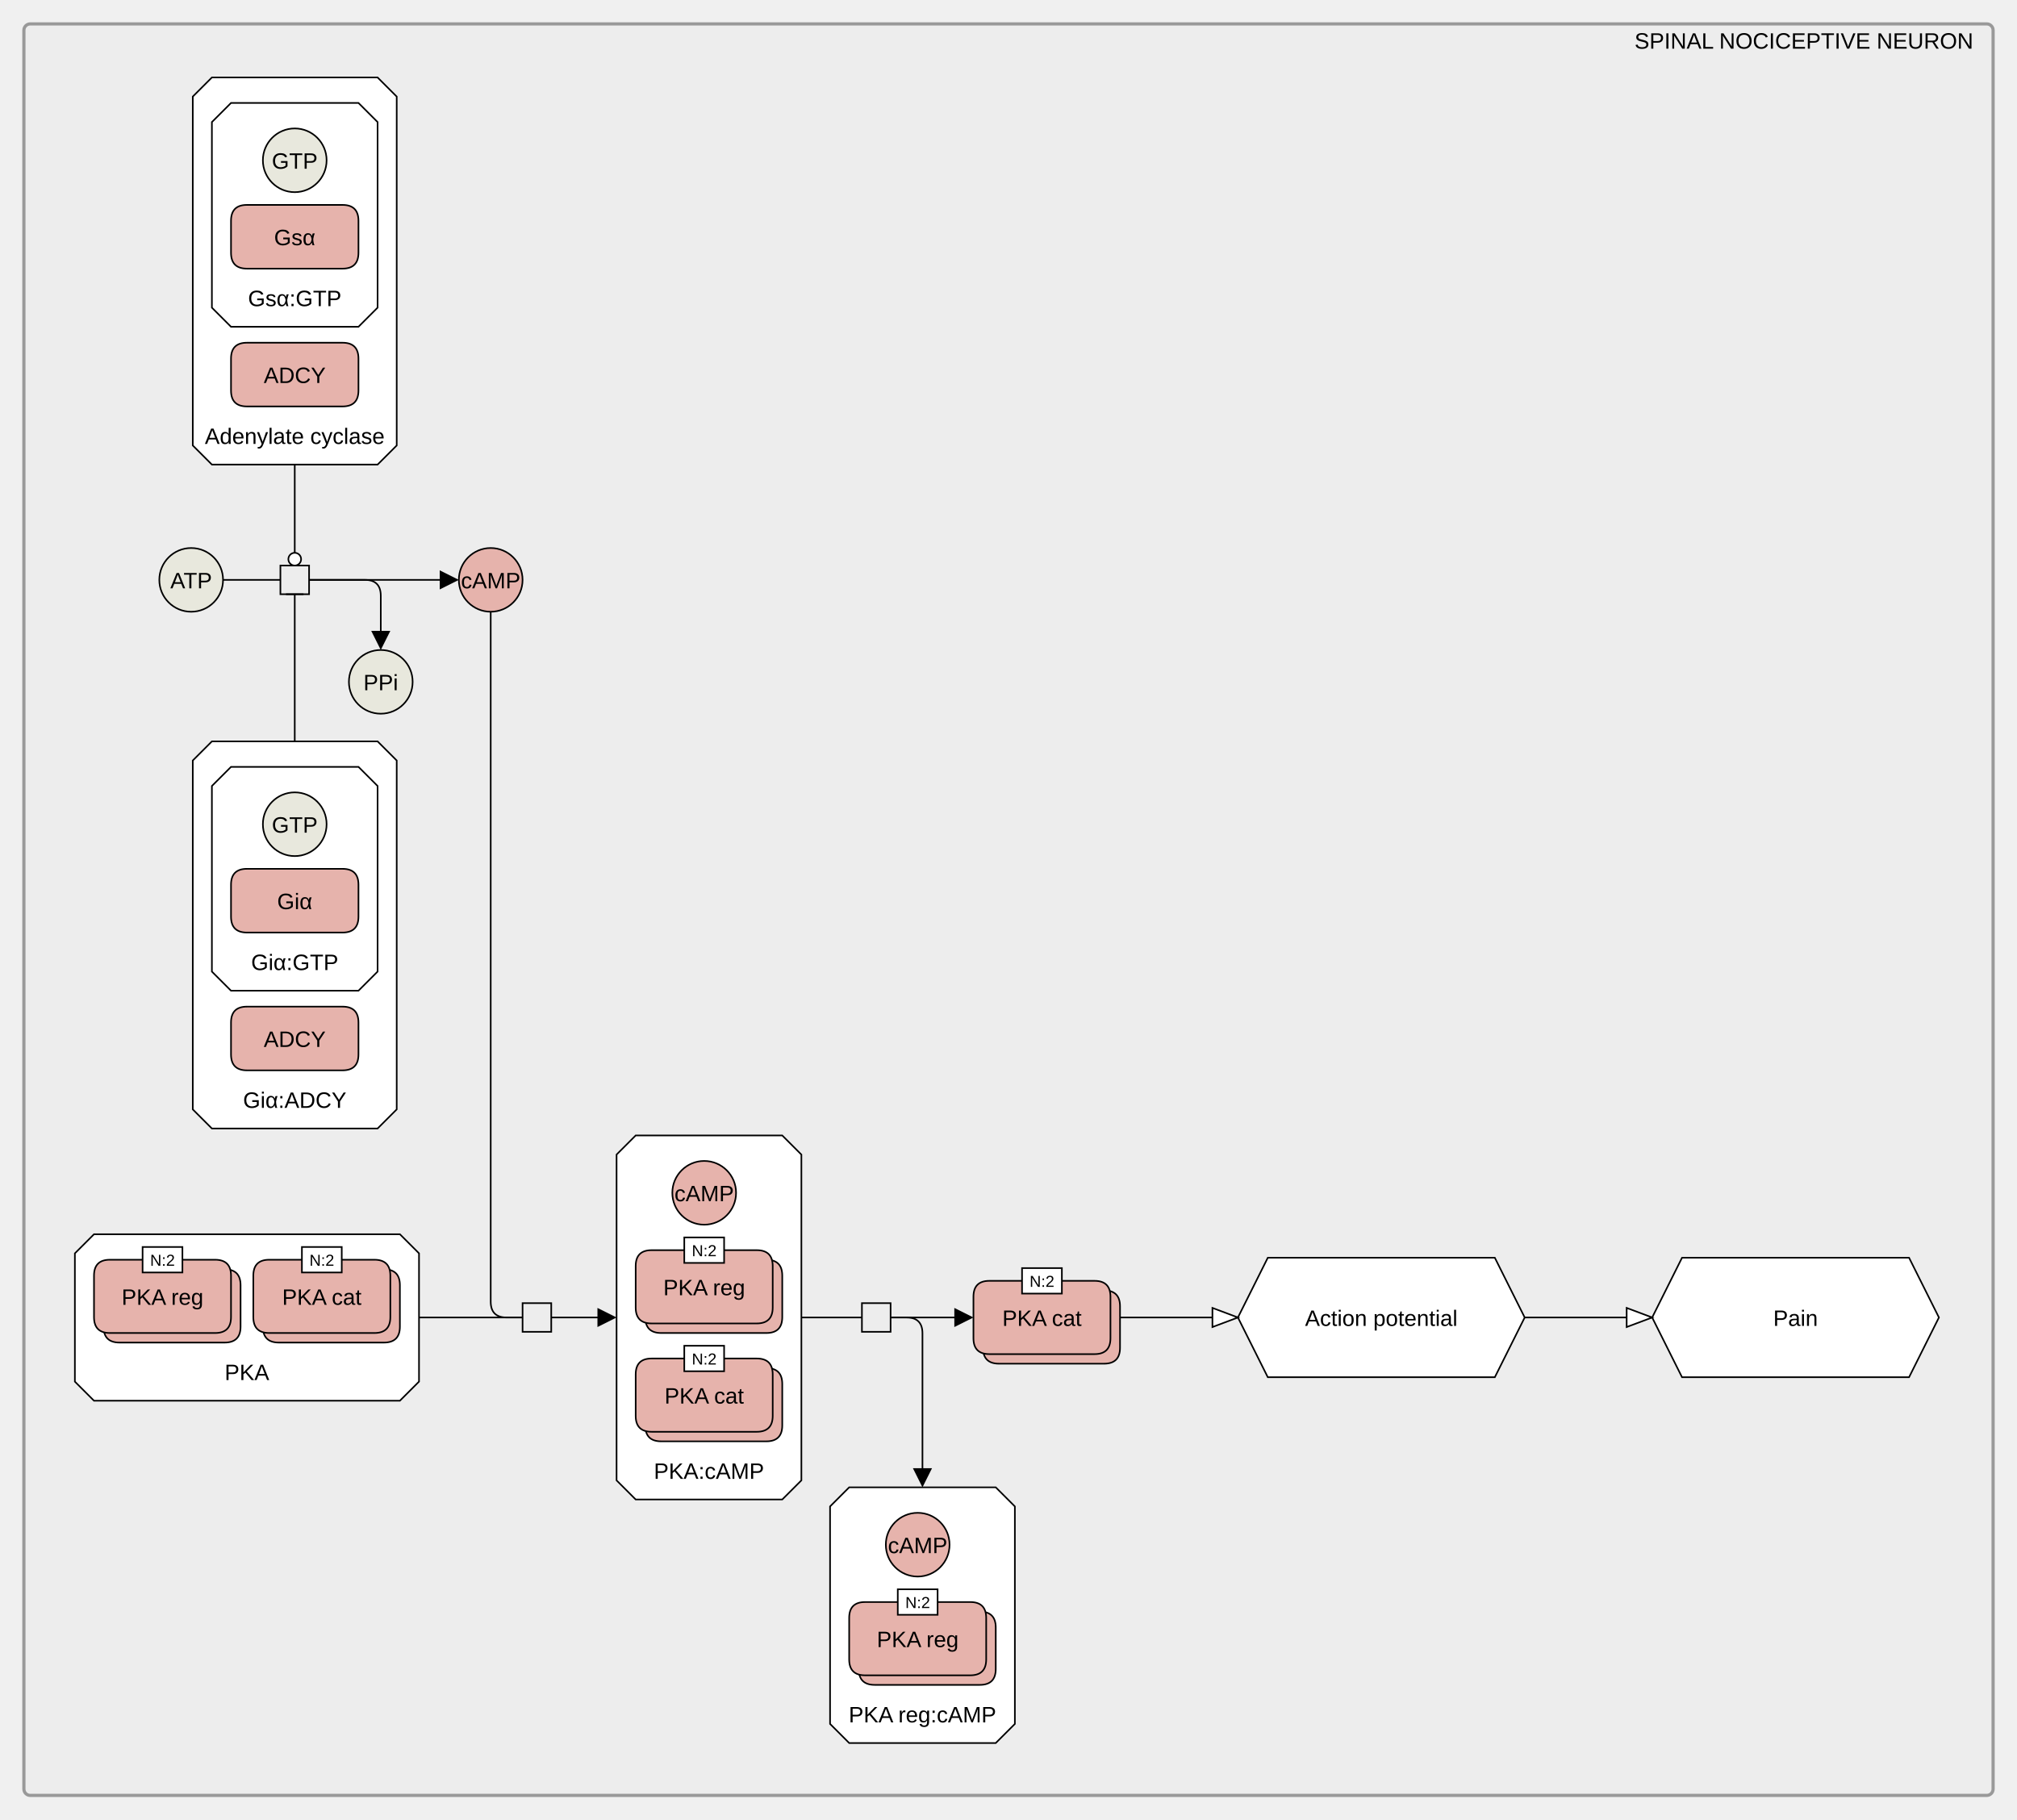
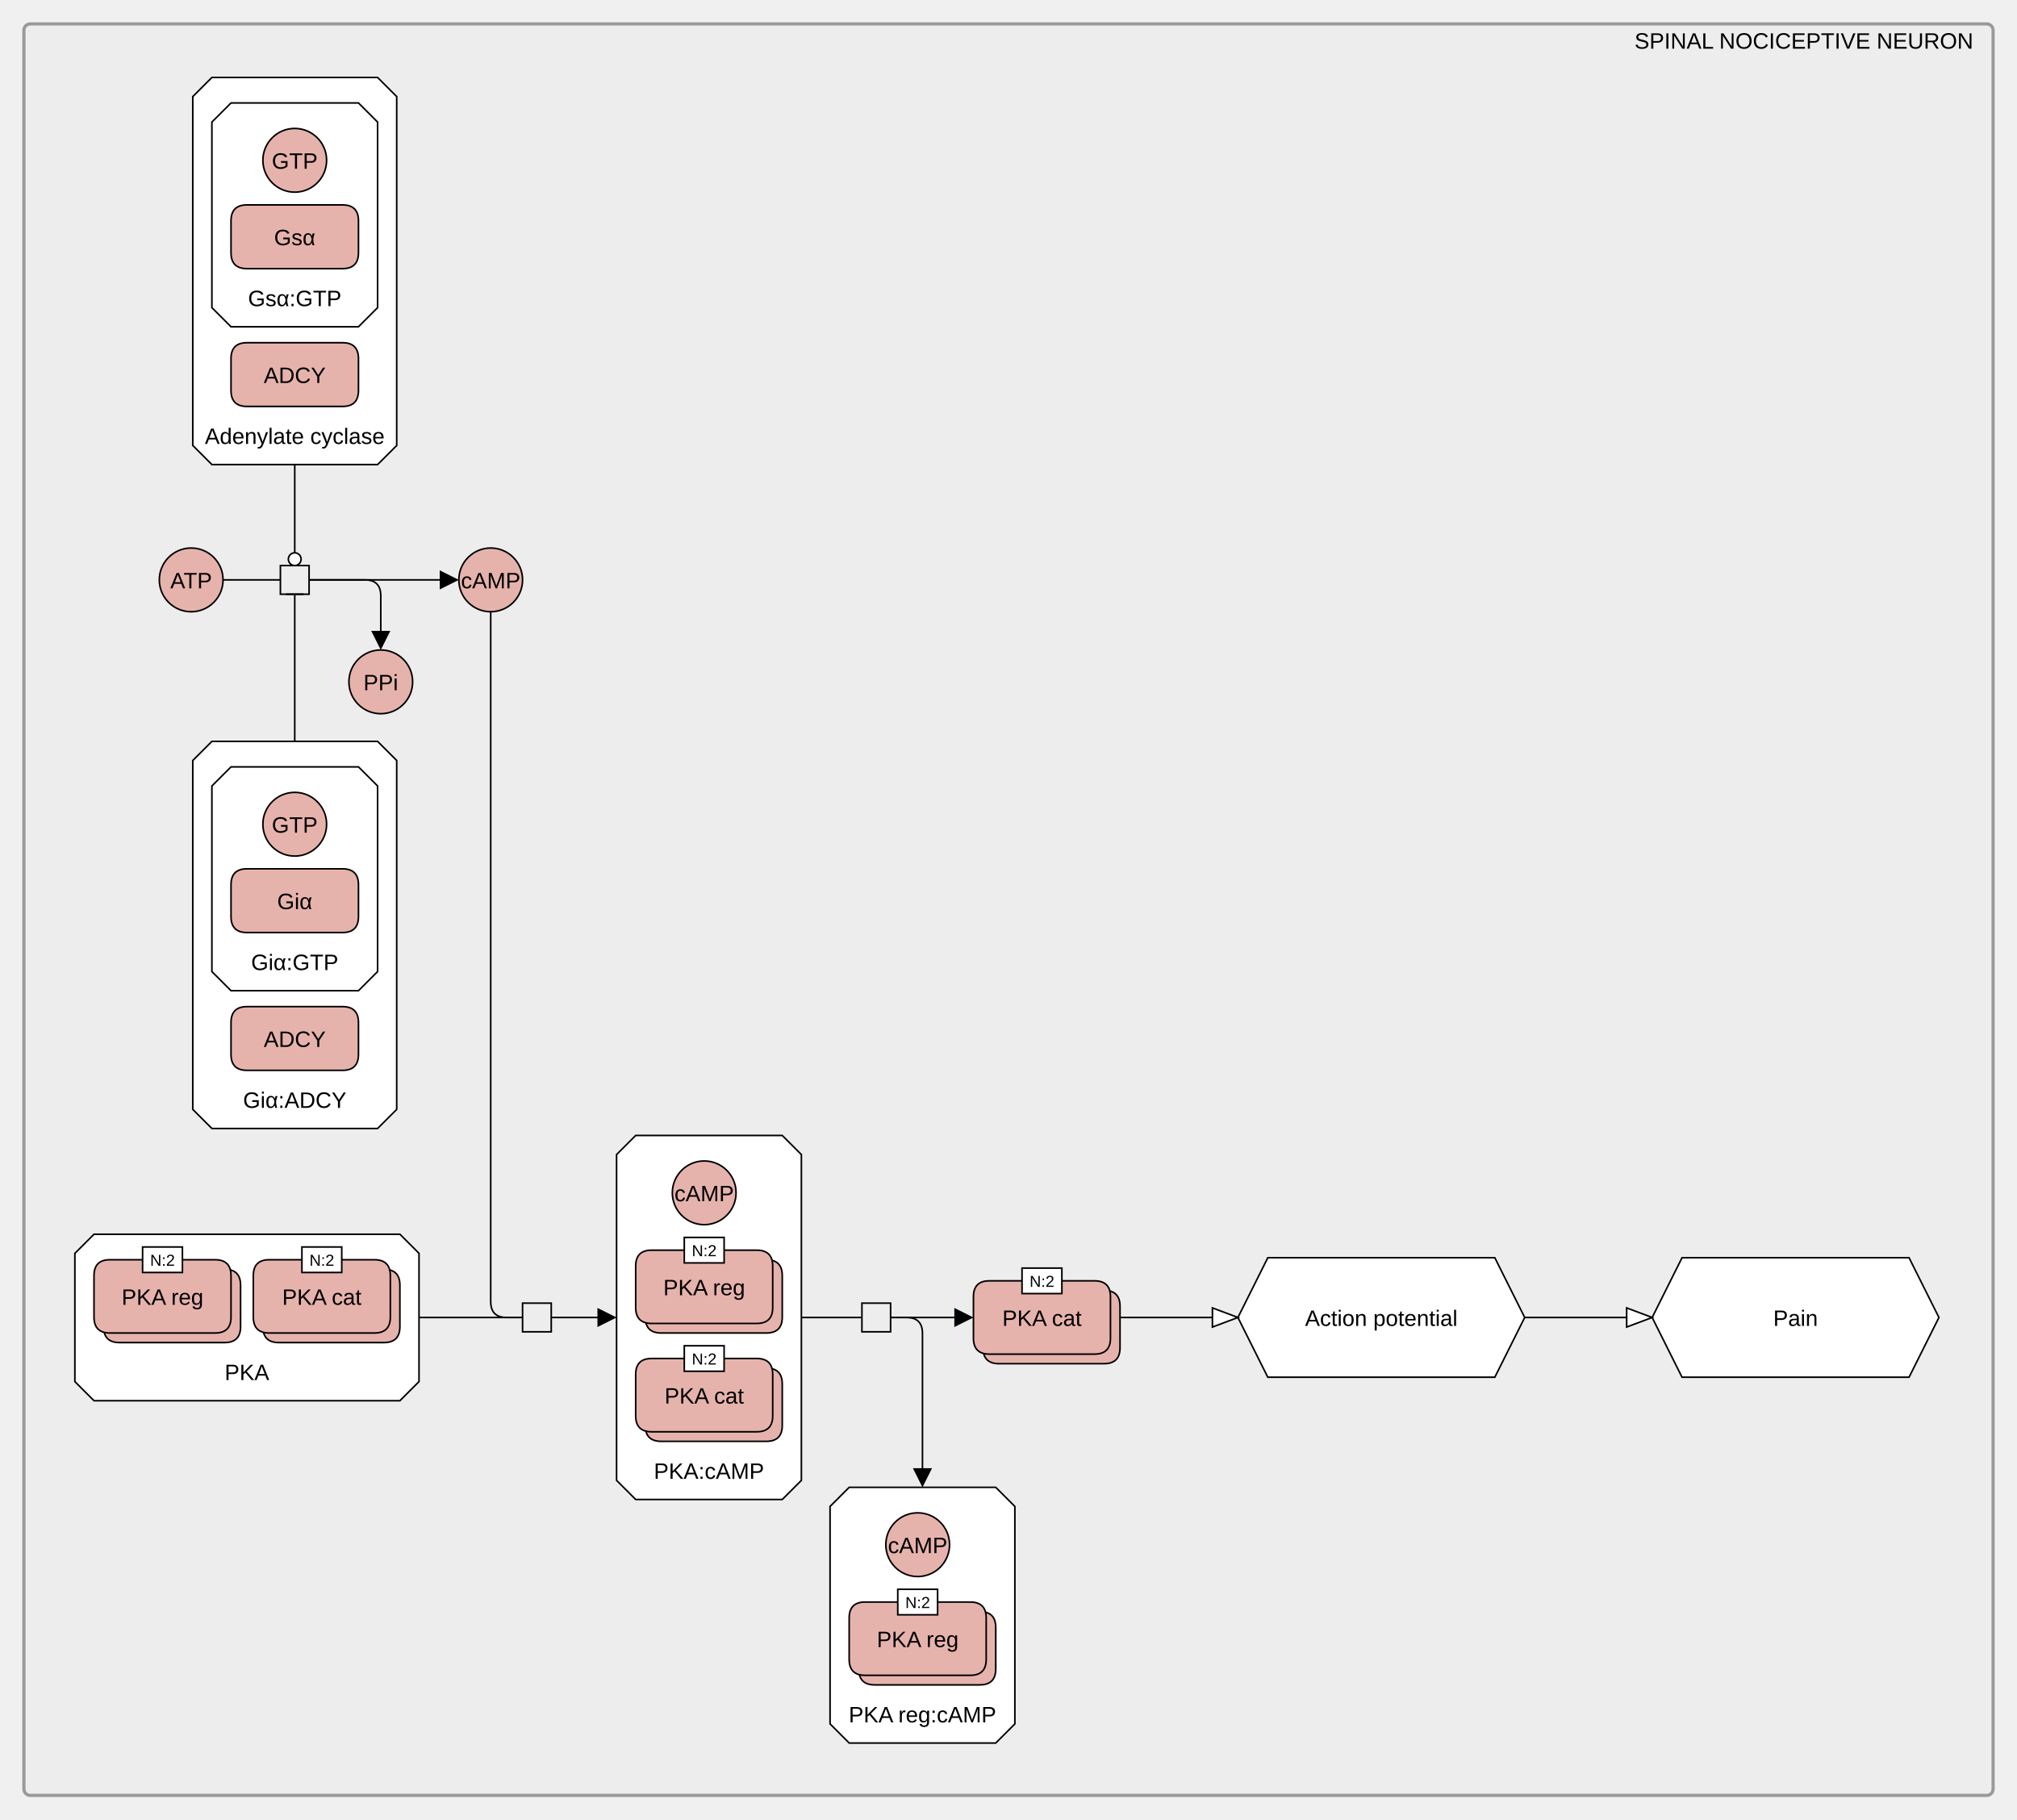
<svg xmlns="http://www.w3.org/2000/svg" width="1266" height="1142" viewBox="0 0 1266 1142" stroke-linecap="butt" stroke-miterlimit="10">
  <g transform="translate(-25,-29)">
    <path d="M40 48 C40 45.791 41.791 44 44 44 L1272 44 C1274.209 44 1276 45.791 1276 48 L1276 1152 C1276 1154.209 1274.209 1156 1272 1156 L44 1156 C41.791 1156 40 1154.209 40 1152 Z" fill="#999999" fill-opacity="0.031" stroke="none" />
    <path d="M40 48 C40 45.791 41.791 44 44 44 L1272 44 C1274.209 44 1276 45.791 1276 48 L1276 1152 C1276 1154.209 1274.209 1156 1272 1156 L44 1156 C41.791 1156 40 1154.209 40 1152 Z" fill="none" stroke="#999999" stroke-width="2" />
    <text x="1157.25" y="59.541" text-anchor="middle" font-family="'Dialog', Arial, Helvetica, sans-serif" font-size="14" fill="#000000" stroke="none" xml:space="preserve">SPINAL NOCICEPTIVE NEURON</text>
    <path d="M158 494.375 L262 494.375 L274 506.375 L274 725.375 L262 737.375 L158 737.375 L146 725.375 L146 506.375 Z" fill="#FFFFFF" stroke="none" />
    <path d="M158 494.375 L262 494.375 L274 506.375 L274 725.375 L262 737.375 L158 737.375 L146 725.375 L146 506.375 Z" fill="none" stroke="#000000" />
    <text x="210" y="724.416" text-anchor="middle" font-family="'Dialog', Arial, Helvetica, sans-serif" font-size="14" fill="#000000" stroke="none" xml:space="preserve">Giα:ADCY</text>
    <path d="M170 670.875 Q170 660.875 180 660.875 L240 660.875 Q250 660.875 250 670.875 L250 690.875 Q250 700.875 240 700.875 L180 700.875 Q170 700.875 170 690.875 Z" fill="#E6B3AC" stroke="none" />
    <path d="M170 670.875 Q170 660.875 180 660.875 L240 660.875 Q250 660.875 250 670.875 L250 690.875 Q250 700.875 240 700.875 L180 700.875 Q170 700.875 170 690.875 Z" fill="none" stroke="#000000" />
    <text x="210" y="686.166" text-anchor="middle" font-family="'Dialog', Arial, Helvetica, sans-serif" font-size="14" fill="#000000" stroke="none" xml:space="preserve">ADCY</text>
    <path d="M170 510.375 L250 510.375 L262 522.375 L262 638.875 L250 650.875 L170 650.875 L158 638.875 L158 522.375 Z" fill="#FFFFFF" stroke="none" />
    <path d="M170 510.375 L250 510.375 L262 522.375 L262 638.875 L250 650.875 L170 650.875 L158 638.875 L158 522.375 Z" fill="none" stroke="#000000" />
    <text x="210" y="637.916" text-anchor="middle" font-family="'Dialog', Arial, Helvetica, sans-serif" font-size="14" fill="#000000" stroke="none" xml:space="preserve">Giα:GTP</text>
    <path d="M170 584.375 Q170 574.375 180 574.375 L240 574.375 Q250 574.375 250 584.375 L250 604.375 Q250 614.375 240 614.375 L180 614.375 Q170 614.375 170 604.375 Z" fill="#E6B3AC" stroke="none" />
    <path d="M170 584.375 Q170 574.375 180 574.375 L240 574.375 Q250 574.375 250 584.375 L250 604.375 Q250 614.375 240 614.375 L180 614.375 Q170 614.375 170 604.375 Z" fill="none" stroke="#000000" />
    <text x="210" y="599.666" text-anchor="middle" font-family="'Dialog', Arial, Helvetica, sans-serif" font-size="14" fill="#000000" stroke="none" xml:space="preserve">Giα</text>
-     <path d="M190 546.375 C190 535.329 198.954 526.375 210 526.375 L210 526.375 C221.046 526.375 230 535.329 230 546.375 L230 546.375 C230 557.421 221.046 566.375 210 566.375 L210 566.375 C198.954 566.375 190 557.421 190 546.375 Z" fill="#E8E8DD" stroke="none" />
+     <path d="M190 546.375 C190 535.329 198.954 526.375 210 526.375 L210 526.375 C221.046 526.375 230 535.329 230 546.375 L230 546.375 C230 557.421 221.046 566.375 210 566.375 L210 566.375 C198.954 566.375 190 557.421 190 546.375 Z" fill="#E6B3AC" stroke="none" />
    <path d="M190 546.375 C190 535.329 198.954 526.375 210 526.375 L210 526.375 C221.046 526.375 230 535.329 230 546.375 L230 546.375 C230 557.421 221.046 566.375 210 566.375 L210 566.375 C198.954 566.375 190 557.421 190 546.375 Z" fill="none" stroke="#000000" />
    <text x="210" y="551.666" text-anchor="middle" font-family="'Dialog', Arial, Helvetica, sans-serif" font-size="14" fill="#000000" stroke="none" xml:space="preserve">GTP</text>
    <path d="M558 962.622 L650 962.622 L662 974.622 L662 1111.122 L650 1123.122 L558 1123.122 L546 1111.122 L546 974.622 Z" fill="#FFFFFF" stroke="none" />
    <path d="M558 962.622 L650 962.622 L662 974.622 L662 1111.122 L650 1123.122 L558 1123.122 L546 1111.122 L546 974.622 Z" fill="none" stroke="#000000" />
    <text x="604" y="1110.164" text-anchor="middle" font-family="'Dialog', Arial, Helvetica, sans-serif" font-size="14" fill="#000000" stroke="none" xml:space="preserve">PKA reg:cAMP</text>
    <path d="M581 998.622 C581 987.576 589.954 978.622 601 978.622 L601 978.622 C612.046 978.622 621 987.576 621 998.622 L621 998.622 C621 1009.668 612.046 1018.622 601 1018.622 L601 1018.622 C589.954 1018.622 581 1009.668 581 998.622 Z" fill="#E6B3AC" stroke="none" />
    <path d="M581 998.622 C581 987.576 589.954 978.622 601 978.622 L601 978.622 C612.046 978.622 621 987.576 621 998.622 L621 998.622 C621 1009.668 612.046 1018.622 601 1018.622 L601 1018.622 C589.954 1018.622 581 1009.668 581 998.622 Z" fill="none" stroke="#000000" />
    <text x="601" y="1003.914" text-anchor="middle" font-family="'Dialog', Arial, Helvetica, sans-serif" font-size="14" fill="#000000" stroke="none" xml:space="preserve">cAMP</text>
    <path d="M564 1050.622 Q564 1040.622 574 1040.622 L640 1040.622 Q650 1040.622 650 1050.622 L650 1076.622 Q650 1086.622 640 1086.622 L574 1086.622 Q564 1086.622 564 1076.622 Z" fill="#E6B3AC" stroke="none" />
    <path d="M564 1050.622 Q564 1040.622 574 1040.622 L640 1040.622 Q650 1040.622 650 1050.622 L650 1076.622 Q650 1086.622 640 1086.622 L574 1086.622 Q564 1086.622 564 1076.622 Z" fill="none" stroke="#000000" />
    <path d="M558 1044.622 Q558 1034.622 568 1034.622 L634 1034.622 Q644 1034.622 644 1044.622 L644 1070.622 Q644 1080.622 634 1080.622 L568 1080.622 Q558 1080.622 558 1070.622 Z" fill="#E6B3AC" stroke="none" />
    <path d="M558 1044.622 Q558 1034.622 568 1034.622 L634 1034.622 Q644 1034.622 644 1044.622 L644 1070.622 Q644 1080.622 634 1080.622 L568 1080.622 Q558 1080.622 558 1070.622 Z" fill="none" stroke="#000000" />
    <text x="601" y="1062.914" text-anchor="middle" font-family="'Dialog', Arial, Helvetica, sans-serif" font-size="14" fill="#000000" stroke="none" xml:space="preserve">PKA reg</text>
    <path d="M588.5 1026.622 L613.5 1026.622 L613.5 1042.622 L588.5 1042.622 Z" fill="#FFFFFF" stroke="none" />
    <path d="M588.5 1026.622 L613.5 1026.622 L613.5 1042.622 L588.5 1042.622 Z" fill="none" stroke="#000000" />
    <text x="601" y="1038.402" text-anchor="middle" font-family="'Dialog', Arial, Helvetica, sans-serif" font-size="10" fill="#000000" stroke="none" xml:space="preserve">N:2</text>
    <path d="M84 803.75 L276 803.75 L288 815.75 L288 896.25 L276 908.25 L84 908.25 L72 896.25 L72 815.75 Z" fill="#FFFFFF" stroke="none" />
    <path d="M84 803.75 L276 803.75 L288 815.75 L288 896.25 L276 908.25 L84 908.25 L72 896.25 L72 815.75 Z" fill="none" stroke="#000000" />
    <text x="180" y="895.291" text-anchor="middle" font-family="'Dialog', Arial, Helvetica, sans-serif" font-size="14" fill="#000000" stroke="none" xml:space="preserve">PKA</text>
    <path d="M90 835.75 Q90 825.75 100 825.75 L166 825.75 Q176 825.75 176 835.75 L176 861.75 Q176 871.75 166 871.75 L100 871.75 Q90 871.75 90 861.75 Z" fill="#E6B3AC" stroke="none" />
    <path d="M90 835.75 Q90 825.75 100 825.75 L166 825.75 Q176 825.75 176 835.75 L176 861.75 Q176 871.75 166 871.75 L100 871.75 Q90 871.75 90 861.75 Z" fill="none" stroke="#000000" />
    <path d="M84 829.75 Q84 819.75 94 819.75 L160 819.75 Q170 819.75 170 829.75 L170 855.75 Q170 865.75 160 865.75 L94 865.75 Q84 865.75 84 855.75 Z" fill="#E6B3AC" stroke="none" />
    <path d="M84 829.75 Q84 819.75 94 819.75 L160 819.75 Q170 819.75 170 829.75 L170 855.75 Q170 865.75 160 865.75 L94 865.75 Q84 865.75 84 855.75 Z" fill="none" stroke="#000000" />
    <text x="127" y="848.041" text-anchor="middle" font-family="'Dialog', Arial, Helvetica, sans-serif" font-size="14" fill="#000000" stroke="none" xml:space="preserve">PKA reg</text>
    <path d="M114.5 811.75 L139.5 811.75 L139.5 827.75 L114.5 827.75 Z" fill="#FFFFFF" stroke="none" />
    <path d="M114.5 811.75 L139.5 811.75 L139.5 827.75 L114.5 827.75 Z" fill="none" stroke="#000000" />
    <text x="127" y="823.529" text-anchor="middle" font-family="'Dialog', Arial, Helvetica, sans-serif" font-size="10" fill="#000000" stroke="none" xml:space="preserve">N:2</text>
    <path d="M190 835.75 Q190 825.75 200 825.75 L266 825.75 Q276 825.75 276 835.75 L276 861.75 Q276 871.75 266 871.75 L200 871.75 Q190 871.75 190 861.75 Z" fill="#E6B3AC" stroke="none" />
    <path d="M190 835.75 Q190 825.75 200 825.75 L266 825.75 Q276 825.75 276 835.75 L276 861.75 Q276 871.75 266 871.75 L200 871.75 Q190 871.75 190 861.75 Z" fill="none" stroke="#000000" />
    <path d="M184 829.75 Q184 819.75 194 819.75 L260 819.75 Q270 819.75 270 829.75 L270 855.75 Q270 865.75 260 865.75 L194 865.75 Q184 865.75 184 855.75 Z" fill="#E6B3AC" stroke="none" />
    <path d="M184 829.75 Q184 819.75 194 819.75 L260 819.75 Q270 819.75 270 829.75 L270 855.75 Q270 865.75 260 865.75 L194 865.75 Q184 865.75 184 855.75 Z" fill="none" stroke="#000000" />
    <text x="227" y="848.041" text-anchor="middle" font-family="'Dialog', Arial, Helvetica, sans-serif" font-size="14" fill="#000000" stroke="none" xml:space="preserve">PKA cat</text>
    <path d="M214.5 811.75 L239.5 811.75 L239.5 827.75 L214.5 827.75 Z" fill="#FFFFFF" stroke="none" />
    <path d="M214.5 811.75 L239.5 811.75 L239.5 827.75 L214.5 827.75 Z" fill="none" stroke="#000000" />
    <text x="227" y="823.529" text-anchor="middle" font-family="'Dialog', Arial, Helvetica, sans-serif" font-size="10" fill="#000000" stroke="none" xml:space="preserve">N:2</text>
    <path d="M424 741.75 L516 741.75 L528 753.75 L528 958.25 L516 970.25 L424 970.25 L412 958.25 L412 753.75 Z" fill="#FFFFFF" stroke="none" />
    <path d="M424 741.75 L516 741.75 L528 753.75 L528 958.25 L516 970.25 L424 970.25 L412 958.25 L412 753.75 Z" fill="none" stroke="#000000" />
    <text x="470" y="957.291" text-anchor="middle" font-family="'Dialog', Arial, Helvetica, sans-serif" font-size="14" fill="#000000" stroke="none" xml:space="preserve">PKA:cAMP</text>
    <path d="M430 829.75 Q430 819.75 440 819.75 L506 819.75 Q516 819.75 516 829.75 L516 855.75 Q516 865.75 506 865.75 L440 865.75 Q430 865.75 430 855.75 Z" fill="#E6B3AC" stroke="none" />
    <path d="M430 829.75 Q430 819.75 440 819.75 L506 819.75 Q516 819.75 516 829.75 L516 855.75 Q516 865.75 506 865.75 L440 865.75 Q430 865.75 430 855.75 Z" fill="none" stroke="#000000" />
    <path d="M424 823.75 Q424 813.75 434 813.75 L500 813.75 Q510 813.75 510 823.75 L510 849.75 Q510 859.75 500 859.75 L434 859.75 Q424 859.75 424 849.75 Z" fill="#E6B3AC" stroke="none" />
    <path d="M424 823.75 Q424 813.75 434 813.75 L500 813.75 Q510 813.75 510 823.75 L510 849.75 Q510 859.75 500 859.75 L434 859.75 Q424 859.75 424 849.75 Z" fill="none" stroke="#000000" />
    <text x="467" y="842.041" text-anchor="middle" font-family="'Dialog', Arial, Helvetica, sans-serif" font-size="14" fill="#000000" stroke="none" xml:space="preserve">PKA reg</text>
    <path d="M454.5 805.75 L479.5 805.75 L479.5 821.75 L454.5 821.75 Z" fill="#FFFFFF" stroke="none" />
    <path d="M454.5 805.75 L479.5 805.75 L479.5 821.75 L454.5 821.75 Z" fill="none" stroke="#000000" />
    <text x="467" y="817.529" text-anchor="middle" font-family="'Dialog', Arial, Helvetica, sans-serif" font-size="10" fill="#000000" stroke="none" xml:space="preserve">N:2</text>
    <path d="M430 897.75 Q430 887.75 440 887.75 L506 887.75 Q516 887.75 516 897.75 L516 923.75 Q516 933.75 506 933.75 L440 933.75 Q430 933.75 430 923.75 Z" fill="#E6B3AC" stroke="none" />
    <path d="M430 897.75 Q430 887.75 440 887.75 L506 887.75 Q516 887.75 516 897.75 L516 923.75 Q516 933.75 506 933.75 L440 933.75 Q430 933.75 430 923.75 Z" fill="none" stroke="#000000" />
    <path d="M424 891.75 Q424 881.75 434 881.75 L500 881.75 Q510 881.75 510 891.75 L510 917.75 Q510 927.75 500 927.75 L434 927.75 Q424 927.75 424 917.75 Z" fill="#E6B3AC" stroke="none" />
    <path d="M424 891.75 Q424 881.75 434 881.75 L500 881.75 Q510 881.75 510 891.75 L510 917.75 Q510 927.75 500 927.75 L434 927.75 Q424 927.75 424 917.75 Z" fill="none" stroke="#000000" />
    <text x="467" y="910.041" text-anchor="middle" font-family="'Dialog', Arial, Helvetica, sans-serif" font-size="14" fill="#000000" stroke="none" xml:space="preserve">PKA cat</text>
    <path d="M454.5 873.75 L479.5 873.75 L479.5 889.75 L454.5 889.75 Z" fill="#FFFFFF" stroke="none" />
    <path d="M454.5 873.75 L479.5 873.75 L479.5 889.75 L454.5 889.75 Z" fill="none" stroke="#000000" />
    <text x="467" y="885.529" text-anchor="middle" font-family="'Dialog', Arial, Helvetica, sans-serif" font-size="10" fill="#000000" stroke="none" xml:space="preserve">N:2</text>
    <path d="M447 777.75 C447 766.704 455.954 757.75 467 757.75 L467 757.75 C478.046 757.75 487 766.704 487 777.75 L487 777.75 C487 788.796 478.046 797.75 467 797.75 L467 797.75 C455.954 797.75 447 788.796 447 777.75 Z" fill="#E6B3AC" stroke="none" />
    <path d="M447 777.75 C447 766.704 455.954 757.75 467 757.75 L467 757.75 C478.046 757.75 487 766.704 487 777.75 L487 777.75 C487 788.796 478.046 797.75 467 797.75 L467 797.75 C455.954 797.75 447 788.796 447 777.75 Z" fill="none" stroke="#000000" />
    <text x="467" y="783.041" text-anchor="middle" font-family="'Dialog', Arial, Helvetica, sans-serif" font-size="14" fill="#000000" stroke="none" xml:space="preserve">cAMP</text>
    <path d="M158 77.625 L262 77.625 L274 89.625 L274 308.625 L262 320.625 L158 320.625 L146 308.625 L146 89.625 Z" fill="#FFFFFF" stroke="none" />
    <path d="M158 77.625 L262 77.625 L274 89.625 L274 308.625 L262 320.625 L158 320.625 L146 308.625 L146 89.625 Z" fill="none" stroke="#000000" />
    <text x="210" y="307.666" text-anchor="middle" font-family="'Dialog', Arial, Helvetica, sans-serif" font-size="14" fill="#000000" stroke="none" xml:space="preserve">Adenylate cyclase</text>
    <path d="M170 254.125 Q170 244.125 180 244.125 L240 244.125 Q250 244.125 250 254.125 L250 274.125 Q250 284.125 240 284.125 L180 284.125 Q170 284.125 170 274.125 Z" fill="#E6B3AC" stroke="none" />
    <path d="M170 254.125 Q170 244.125 180 244.125 L240 244.125 Q250 244.125 250 254.125 L250 274.125 Q250 284.125 240 284.125 L180 284.125 Q170 284.125 170 274.125 Z" fill="none" stroke="#000000" />
    <text x="210" y="269.416" text-anchor="middle" font-family="'Dialog', Arial, Helvetica, sans-serif" font-size="14" fill="#000000" stroke="none" xml:space="preserve">ADCY</text>
    <path d="M170 93.625 L250 93.625 L262 105.625 L262 222.125 L250 234.125 L170 234.125 L158 222.125 L158 105.625 Z" fill="#FFFFFF" stroke="none" />
    <path d="M170 93.625 L250 93.625 L262 105.625 L262 222.125 L250 234.125 L170 234.125 L158 222.125 L158 105.625 Z" fill="none" stroke="#000000" />
    <text x="210" y="221.166" text-anchor="middle" font-family="'Dialog', Arial, Helvetica, sans-serif" font-size="14" fill="#000000" stroke="none" xml:space="preserve">Gsα:GTP</text>
    <path d="M170 167.625 Q170 157.625 180 157.625 L240 157.625 Q250 157.625 250 167.625 L250 187.625 Q250 197.625 240 197.625 L180 197.625 Q170 197.625 170 187.625 Z" fill="#E6B3AC" stroke="none" />
    <path d="M170 167.625 Q170 157.625 180 157.625 L240 157.625 Q250 157.625 250 167.625 L250 187.625 Q250 197.625 240 197.625 L180 197.625 Q170 197.625 170 187.625 Z" fill="none" stroke="#000000" />
    <text x="210" y="182.916" text-anchor="middle" font-family="'Dialog', Arial, Helvetica, sans-serif" font-size="14" fill="#000000" stroke="none" xml:space="preserve">Gsα</text>
-     <path d="M190 129.625 C190 118.579 198.954 109.625 210 109.625 L210 109.625 C221.046 109.625 230 118.579 230 129.625 L230 129.625 C230 140.671 221.046 149.625 210 149.625 L210 149.625 C198.954 149.625 190 140.671 190 129.625 Z" fill="#E8E8DD" stroke="none" />
+     <path d="M190 129.625 C190 118.579 198.954 109.625 210 109.625 L210 109.625 C221.046 109.625 230 118.579 230 129.625 L230 129.625 C230 140.671 221.046 149.625 210 149.625 L210 149.625 C198.954 149.625 190 140.671 190 129.625 Z" fill="#E6B3AC" stroke="none" />
    <path d="M190 129.625 C190 118.579 198.954 109.625 210 109.625 L210 109.625 C221.046 109.625 230 118.579 230 129.625 L230 129.625 C230 140.671 221.046 149.625 210 149.625 L210 149.625 C198.954 149.625 190 140.671 190 129.625 Z" fill="none" stroke="#000000" />
    <text x="210" y="134.916" text-anchor="middle" font-family="'Dialog', Arial, Helvetica, sans-serif" font-size="14" fill="#000000" stroke="none" xml:space="preserve">GTP</text>
    <path d="M820.75 818.5 L963.25 818.5 L982 856 L963.25 893.5 L820.75 893.5 L802 856 Z" fill="#FFFFFF" stroke="none" />
    <path d="M820.75 818.5 L963.25 818.5 L982 856 L963.25 893.5 L820.75 893.5 L802 856 Z" fill="none" stroke="#000000" />
    <text x="892" y="861.291" text-anchor="middle" font-family="'Dialog', Arial, Helvetica, sans-serif" font-size="14" fill="#000000" stroke="none" xml:space="preserve">Action potential</text>
    <path d="M1080.75 818.5 L1223.25 818.5 L1242 856 L1223.25 893.5 L1080.75 893.5 L1062 856 Z" fill="#FFFFFF" stroke="none" />
    <path d="M1080.75 818.5 L1223.25 818.5 L1242 856 L1223.25 893.5 L1080.75 893.5 L1062 856 Z" fill="none" stroke="#000000" />
    <text x="1152" y="861.291" text-anchor="middle" font-family="'Dialog', Arial, Helvetica, sans-serif" font-size="14" fill="#000000" stroke="none" xml:space="preserve">Pain</text>
    <path d="M642 849 Q642 839 652 839 L718 839 Q728 839 728 849 L728 875 Q728 885 718 885 L652 885 Q642 885 642 875 Z" fill="#E6B3AC" stroke="none" />
    <path d="M642 849 Q642 839 652 839 L718 839 Q728 839 728 849 L728 875 Q728 885 718 885 L652 885 Q642 885 642 875 Z" fill="none" stroke="#000000" />
    <path d="M636 843 Q636 833 646 833 L712 833 Q722 833 722 843 L722 869 Q722 879 712 879 L646 879 Q636 879 636 869 Z" fill="#E6B3AC" stroke="none" />
    <path d="M636 843 Q636 833 646 833 L712 833 Q722 833 722 843 L722 869 Q722 879 712 879 L646 879 Q636 879 636 869 Z" fill="none" stroke="#000000" />
    <text x="679" y="861.291" text-anchor="middle" font-family="'Dialog', Arial, Helvetica, sans-serif" font-size="14" fill="#000000" stroke="none" xml:space="preserve">PKA cat</text>
    <path d="M666.5 825 L691.5 825 L691.5 841 L666.5 841 Z" fill="#FFFFFF" stroke="none" />
    <path d="M666.5 825 L691.5 825 L691.5 841 L666.5 841 Z" fill="none" stroke="#000000" />
    <text x="679" y="836.779" text-anchor="middle" font-family="'Dialog', Arial, Helvetica, sans-serif" font-size="10" fill="#000000" stroke="none" xml:space="preserve">N:2</text>
    <path d="M313 393 C313 381.954 321.954 373 333 373 L333 373 C344.046 373 353 381.954 353 393 L353 393 C353 404.046 344.046 413 333 413 L333 413 C321.954 413 313 404.046 313 393 Z" fill="#E6B3AC" stroke="none" />
    <path d="M313 393 C313 381.954 321.954 373 333 373 L333 373 C344.046 373 353 381.954 353 393 L353 393 C353 404.046 344.046 413 333 413 L333 413 C321.954 413 313 404.046 313 393 Z" fill="none" stroke="#000000" />
    <text x="333" y="398.291" text-anchor="middle" font-family="'Dialog', Arial, Helvetica, sans-serif" font-size="14" fill="#000000" stroke="none" xml:space="preserve">cAMP</text>
-     <path d="M244 457 C244 445.954 252.954 437 264 437 L264 437 C275.046 437 284 445.954 284 457 L284 457 C284 468.046 275.046 477 264 477 L264 477 C252.954 477 244 468.046 244 457 Z" fill="#E8E8DD" stroke="none" />
+     <path d="M244 457 C244 445.954 252.954 437 264 437 L264 437 C275.046 437 284 445.954 284 457 L284 457 C284 468.046 275.046 477 264 477 L264 477 C252.954 477 244 468.046 244 457 Z" fill="#E6B3AC" stroke="none" />
    <path d="M244 457 C244 445.954 252.954 437 264 437 L264 437 C275.046 437 284 445.954 284 457 L284 457 C284 468.046 275.046 477 264 477 L264 477 C252.954 477 244 468.046 244 457 Z" fill="none" stroke="#000000" />
    <text x="264" y="462.291" text-anchor="middle" font-family="'Dialog', Arial, Helvetica, sans-serif" font-size="14" fill="#000000" stroke="none" xml:space="preserve">PPi</text>
-     <path d="M125 393 C125 381.954 133.954 373 145 373 L145 373 C156.046 373 165 381.954 165 393 L165 393 C165 404.046 156.046 413 145 413 L145 413 C133.954 413 125 404.046 125 393 Z" fill="#E8E8DD" stroke="none" />
+     <path d="M125 393 C125 381.954 133.954 373 145 373 L145 373 C156.046 373 165 381.954 165 393 L165 393 C165 404.046 156.046 413 145 413 L145 413 C133.954 413 125 404.046 125 393 Z" fill="#E6B3AC" stroke="none" />
    <path d="M125 393 C125 381.954 133.954 373 145 373 L145 373 C156.046 373 165 381.954 165 393 L165 393 C165 404.046 156.046 413 145 413 L145 413 C133.954 413 125 404.046 125 393 Z" fill="none" stroke="#000000" />
    <text x="145" y="398.291" text-anchor="middle" font-family="'Dialog', Arial, Helvetica, sans-serif" font-size="14" fill="#000000" stroke="none" xml:space="preserve">ATP</text>
    <path d="M353 847 L371 847 L371 865 L353 865 Z" fill="none" stroke="#000000" />
    <path d="M201 384 L219 384 L219 402 L201 402 Z" fill="none" stroke="#000000" />
    <path d="M566 847 L584 847 L584 865 L566 865 Z" fill="none" stroke="#000000" />
    <path d="M982 856 L1047 856" fill="none" stroke="#000000" />
    <path d="M1062 856 L1046 862 L1046 850 Z" fill="white" stroke="#000000" />
    <path d="M288 856 L353 856" fill="none" stroke="#000000" />
    <path d="M371 856 L401 856" fill="none" stroke="#000000" />
    <path d="M412 856 L400 862 L400 850 Z" fill="#000000" stroke="none" />
    <path d="M333 413 L333 846 Q333 856 343 856 L353 856" fill="none" stroke="#000000" />
    <path d="M165 393 L201 393" fill="none" stroke="#000000" />
    <path d="M219 393 L302 393" fill="none" stroke="#000000" />
    <path d="M313 393 L301 399 L301 387 Z" fill="#000000" stroke="none" />
    <path d="M219 393 L254 393 Q264 393 264 403 L264 426" fill="none" stroke="#000000" />
    <path d="M264 437 L258 425 L270 425 Z" fill="#000000" stroke="none" />
    <path d="M210 494.375 L210 402" fill="none" stroke="#000000" />
    <path d="M205 402 L215 402" fill="none" stroke="#000000" stroke-linecap="square" />
    <path d="M210 320.625 L210 376" fill="none" stroke="#000000" />
    <circle cx="210" cy="380" r="4" fill="white" stroke="#000000" />
    <path d="M528 856 L566 856" fill="none" stroke="#000000" />
    <path d="M584 856 L594 856 Q604 856 604 866 L604 951.622" fill="none" stroke="#000000" />
    <path d="M604 962.622 L598 950.622 L610 950.622 Z" fill="#000000" stroke="none" />
    <path d="M584 856 L625 856" fill="none" stroke="#000000" />
    <path d="M636 856 L624 862 L624 850 Z" fill="#000000" stroke="none" />
    <path d="M728 856 L787 856" fill="none" stroke="#000000" />
    <path d="M802 856 L786 862 L786 850 Z" fill="white" stroke="#000000" />
  </g>
</svg>
